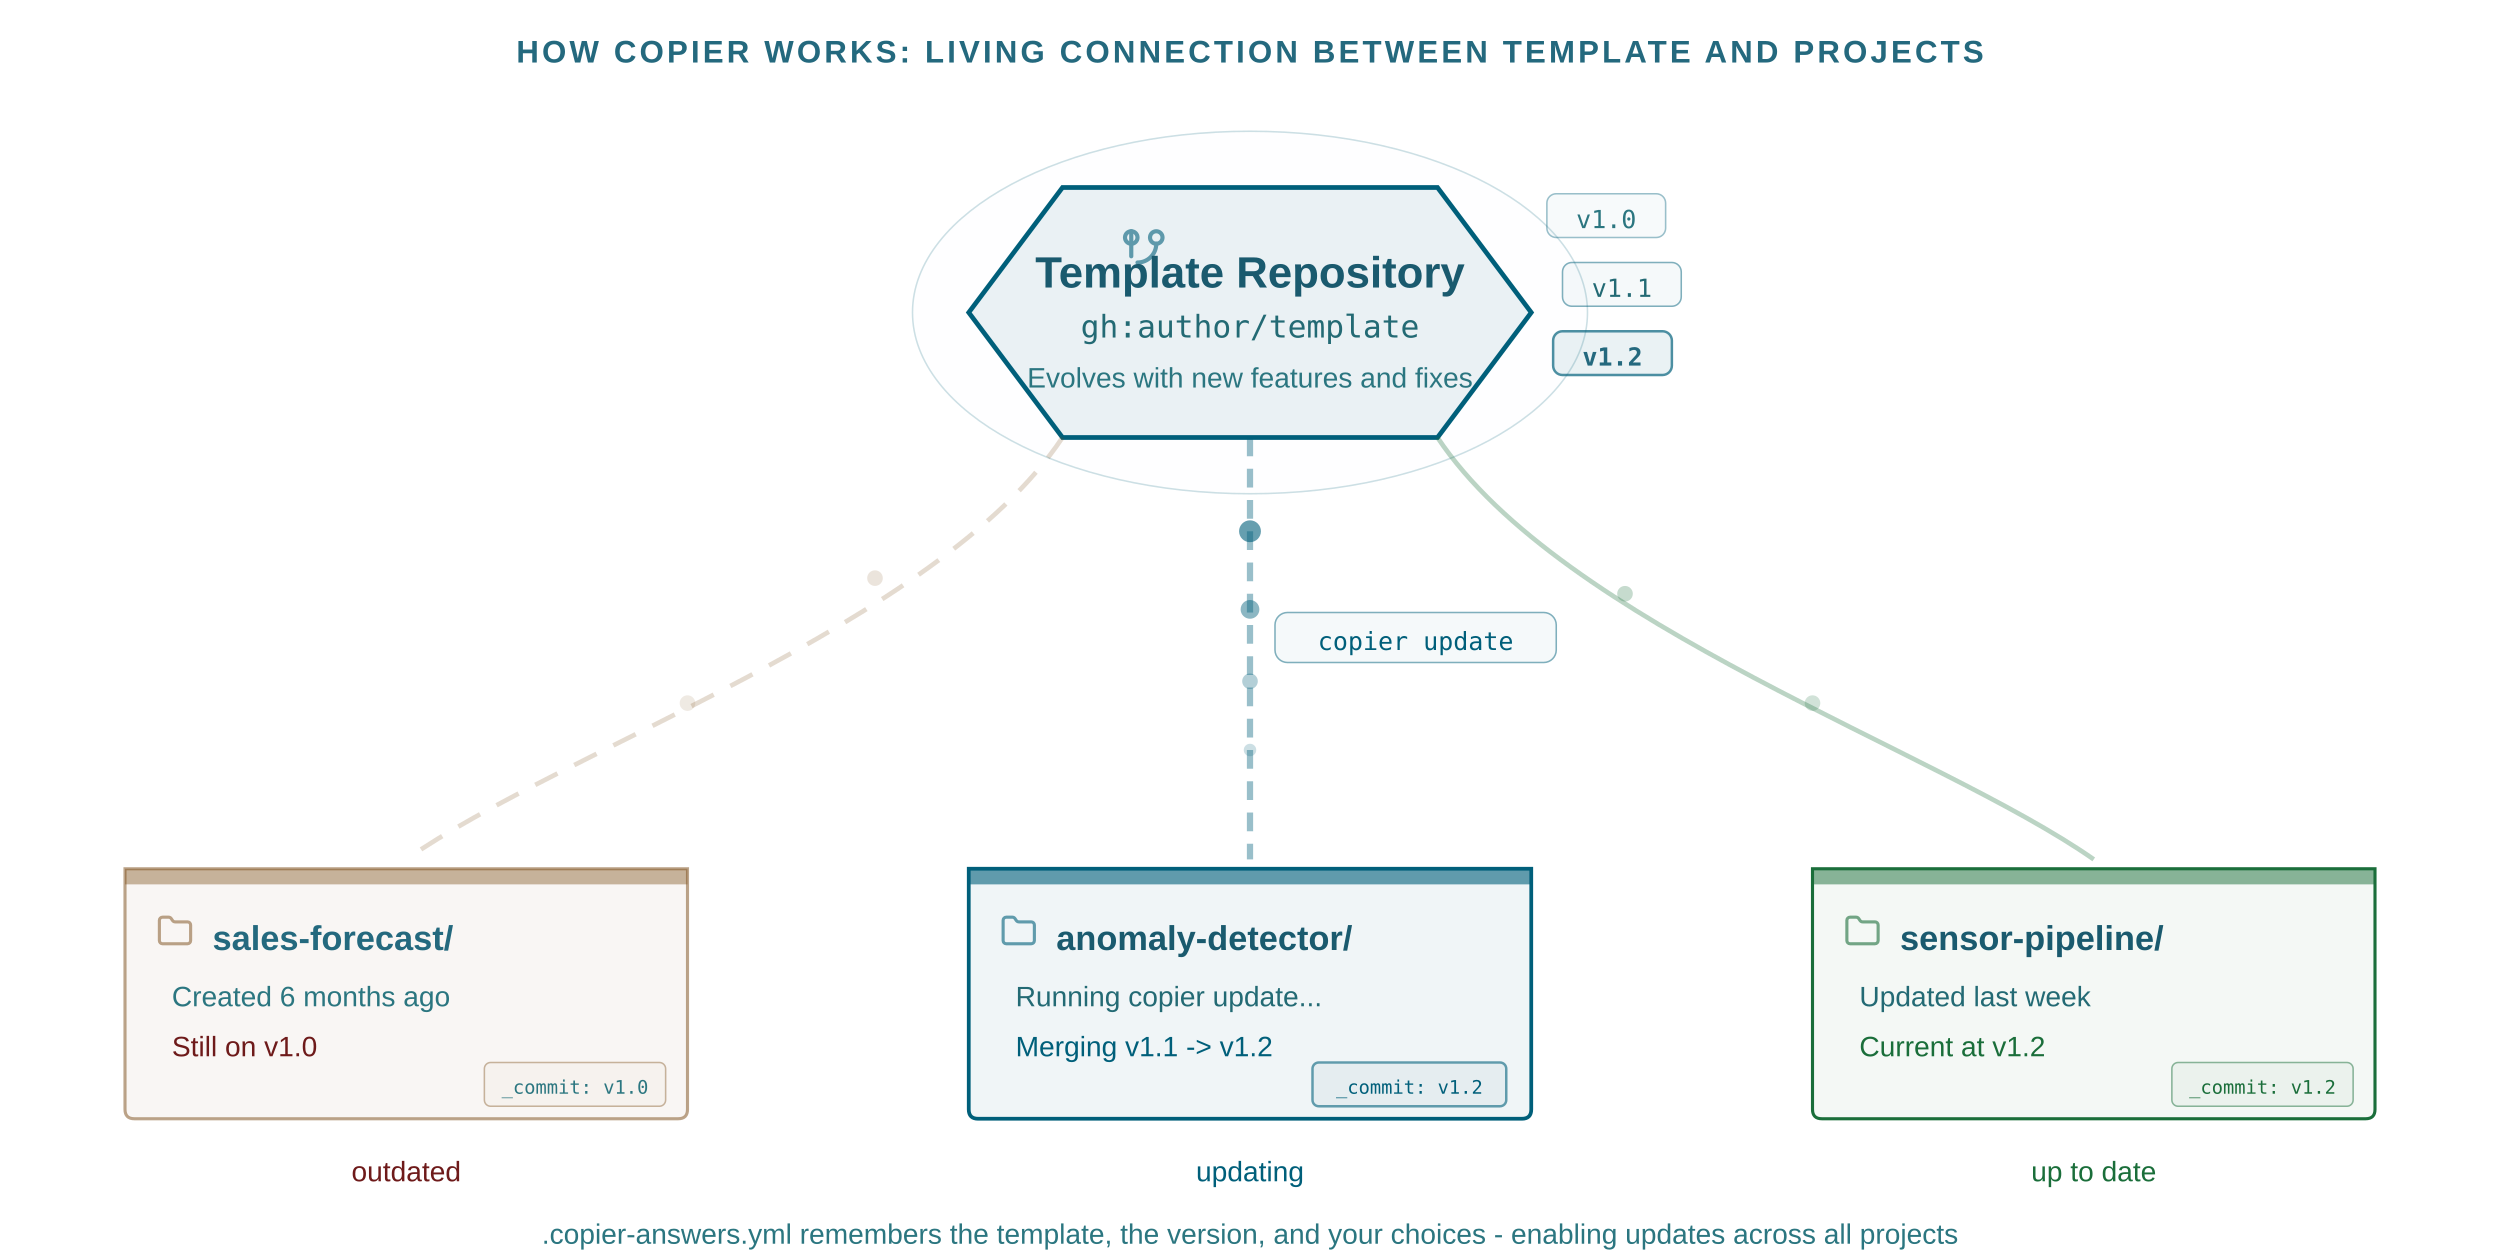
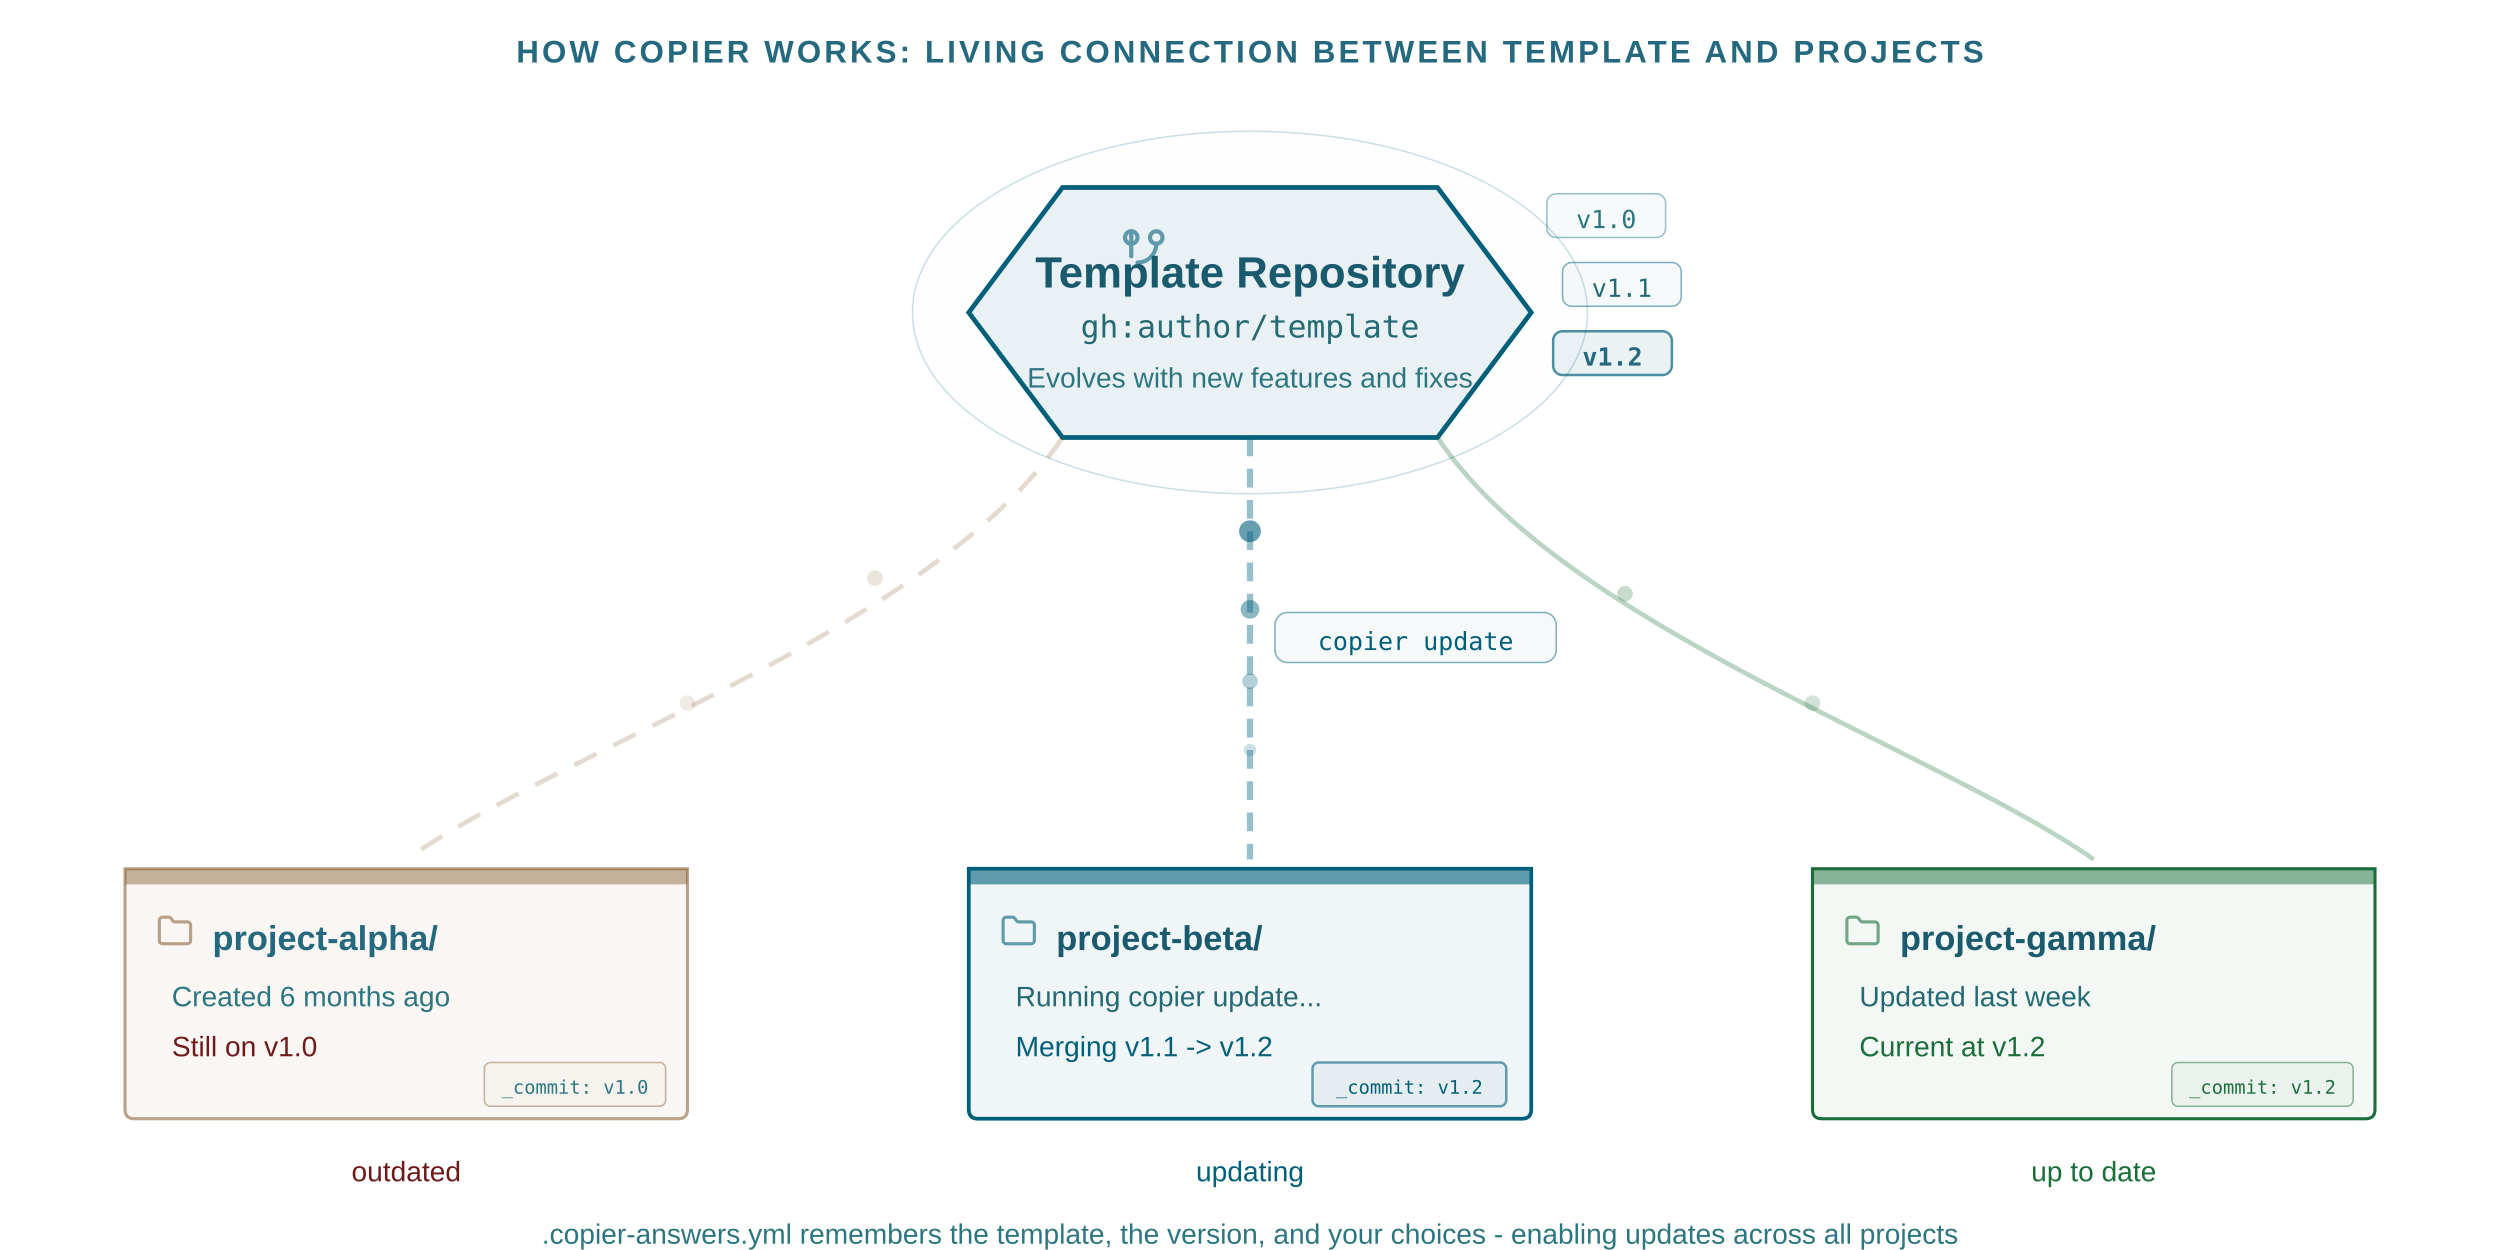
<svg xmlns="http://www.w3.org/2000/svg" viewBox="0 0 800 400">
  <style>
    .fg-1 { fill: #1a5a6e; }
    .fg-2 { fill: #24697e; }
    .fg-3 { fill: #236a74; }
    .fg-4 { fill: #2b7680; }
    .accent-1 { fill: #005f7a; }
    .accent-2 { fill: #7a4a15; }
    .status-yes { fill: #1a6e3a; }
    .status-no { fill: #6e1a1a; }
    @media (prefers-color-scheme: dark) {
      .fg-1 { fill: #b8e4f0; }
      .fg-2 { fill: #8fd4e6; }
      .fg-3 { fill: #5aafc5; }
      .fg-4 { fill: #4099b3; }
      .accent-1 { fill: #5cc8e0; }
      .accent-2 { fill: #d4a04a; }
      .status-yes { fill: #44cc77; }
      .status-no { fill: #e05555; }
    }
  </style>
  <rect width="800" height="400" fill="transparent" />
  <text x="400" y="20" font-family="Segoe UI, Arial, sans-serif" font-size="10" font-weight="600" text-anchor="middle" letter-spacing="1" class="fg-2">HOW COPIER WORKS: LIVING CONNECTION BETWEEN TEMPLATE AND PROJECTS</text>
  <g id="template-source">
    <ellipse cx="400" cy="100" rx="108" ry="58" fill="#005f7a" fill-opacity="0.03" stroke="#005f7a" stroke-width="0.5" opacity="0.2" />
    <polygon points="310,100 340,60 460,60 490,100 460,140 340,140" fill="#005f7a" fill-opacity="0.08" />
    <polygon points="310,100 340,60 460,60 490,100 460,140 340,140" fill="none" stroke="#005f7a" stroke-width="1.5" />
    <g transform="translate(358, 72) scale(0.667)" fill="none" stroke="#005f7a" stroke-width="2" stroke-linecap="round" stroke-linejoin="round" opacity="0.6">
      <line x1="6" y1="3" x2="6" y2="15" />
      <circle cx="18" cy="6" r="3" />
      <circle cx="6" cy="6" r="3" />
      <path d="M18 9a9 9 0 0 1-9 9" />
    </g>
    <text x="400" y="92" font-family="Segoe UI, Arial, sans-serif" font-size="14" font-weight="700" text-anchor="middle" class="fg-1">Template Repository</text>
    <text x="400" y="108" font-family="Consolas, monospace" font-size="10" text-anchor="middle" class="fg-3">gh:author/template</text>
    <text x="400" y="124" font-family="Segoe UI, Arial, sans-serif" font-size="9" text-anchor="middle" class="fg-4">Evolves with new features and fixes</text>
    <g id="version-tags">
      <rect x="495" y="62" width="38" height="14" rx="3" fill="#005f7a" fill-opacity="0.08" stroke="#005f7a" stroke-width="0.5" opacity="0.4" />
      <text x="514" y="73" font-family="Consolas, monospace" font-size="8" text-anchor="middle" class="fg-4">v1.0</text>
      <rect x="500" y="84" width="38" height="14" rx="3" fill="#005f7a" fill-opacity="0.08" stroke="#005f7a" stroke-width="0.5" opacity="0.5" />
      <text x="519" y="95" font-family="Consolas, monospace" font-size="8" text-anchor="middle" class="fg-3">v1.1</text>
      <rect x="497" y="106" width="38" height="14" rx="3" fill="#005f7a" fill-opacity="0.12" stroke="#005f7a" stroke-width="0.8" opacity="0.7" />
      <text x="516" y="117" font-family="Consolas, monospace" font-size="8" font-weight="600" text-anchor="middle" class="fg-2">v1.2</text>
    </g>
  </g>
  <g id="pathways">
    <path d="M340,140 C300,200 180,240 130,275" fill="none" stroke="#7a4a15" stroke-width="1.5" stroke-dasharray="8,6" opacity="0.2" />
    <circle cx="280" cy="185" r="2.5" fill="#7a4a15" opacity="0.15" />
    <circle cx="220" cy="225" r="2.5" fill="#7a4a15" opacity="0.12" />
    <path d="M400,140 C400,200 400,240 400,275" fill="none" stroke="#005f7a" stroke-width="2" stroke-dasharray="6,4" opacity="0.4" />
    <circle cx="400" cy="170" r="3.5" fill="#005f7a" opacity="0.6" />
    <circle cx="400" cy="195" r="3" fill="#005f7a" opacity="0.45" />
    <circle cx="400" cy="218" r="2.5" fill="#005f7a" opacity="0.3" />
    <circle cx="400" cy="240" r="2" fill="#005f7a" opacity="0.2" />
    <rect x="408" y="196" width="90" height="16" rx="4" fill="#005f7a" fill-opacity="0.08" stroke="#005f7a" stroke-width="0.5" opacity="0.5" />
    <text x="453" y="208" font-family="Consolas, monospace" font-size="8" text-anchor="middle" class="accent-1">copier update</text>
    <path d="M460,140 C500,200 620,240 670,275" fill="none" stroke="#1a6e3a" stroke-width="1.5" opacity="0.3" />
    <circle cx="520" cy="190" r="2.5" fill="#1a6e3a" opacity="0.25" />
    <circle cx="580" cy="225" r="2.5" fill="#1a6e3a" opacity="0.2" />
  </g>
  <g id="project-a">
    <path d="M40,278 H220 V355 Q220,358 217,358 H43 Q40,358 40,355 Z" fill="#7a4a15" fill-opacity="0.05" />
    <path d="M40,278 H220 V355 Q220,358 217,358 H43 Q40,358 40,355 Z" fill="none" stroke="#7a4a15" stroke-width="1" opacity="0.5" />
    <rect x="40" y="278" width="180" height="5" fill="#7a4a15" opacity="0.4" />
    <g transform="translate(50, 292) scale(0.5)" fill="none" stroke="#7a4a15" stroke-width="2" stroke-linecap="round" stroke-linejoin="round" opacity="0.5">
      <path d="M20 20a2 2 0 0 0 2-2V8a2 2 0 0 0-2-2h-7.9a2 2 0 0 1-1.69-.9L9.6 3.9A2 2 0 0 0 7.93 3H4a2 2 0 0 0-2 2v13a2 2 0 0 0 2 2Z" />
    </g>
-     <text x="68" y="304" font-family="Segoe UI, Arial, sans-serif" font-size="11" font-weight="600" class="fg-2">sales-forecast/</text>
+     <text x="68" y="304" font-family="Segoe UI, Arial, sans-serif" font-size="11" font-weight="600" class="fg-2">project-alpha/</text>
    <text x="55" y="322" font-family="Segoe UI, Arial, sans-serif" font-size="9" class="fg-4">Created 6 months ago</text>
    <text x="55" y="338" font-family="Segoe UI, Arial, sans-serif" font-size="9" class="status-no">Still on v1.0</text>
    <rect x="155" y="340" width="58" height="14" rx="2" fill="#7a4a15" fill-opacity="0.06" stroke="#7a4a15" stroke-width="0.5" opacity="0.4" />
    <text x="184" y="350" font-family="Consolas, monospace" font-size="6" text-anchor="middle" class="fg-4">_commit: v1.0</text>
    <text x="130" y="378" font-family="Segoe UI, Arial, sans-serif" font-size="9" text-anchor="middle" class="status-no">outdated</text>
  </g>
  <g id="project-b">
    <path d="M310,278 H490 V355 Q490,358 487,358 H313 Q310,358 310,355 Z" fill="#005f7a" fill-opacity="0.06" />
    <path d="M310,278 H490 V355 Q490,358 487,358 H313 Q310,358 310,355 Z" fill="none" stroke="#005f7a" stroke-width="1.2" />
    <rect x="310" y="278" width="180" height="5" fill="#005f7a" opacity="0.6" />
    <g transform="translate(320, 292) scale(0.5)" fill="none" stroke="#005f7a" stroke-width="2" stroke-linecap="round" stroke-linejoin="round" opacity="0.6">
      <path d="M20 20a2 2 0 0 0 2-2V8a2 2 0 0 0-2-2h-7.9a2 2 0 0 1-1.69-.9L9.6 3.9A2 2 0 0 0 7.93 3H4a2 2 0 0 0-2 2v13a2 2 0 0 0 2 2Z" />
    </g>
-     <text x="338" y="304" font-family="Segoe UI, Arial, sans-serif" font-size="11" font-weight="600" class="fg-1">anomaly-detector/</text>
+     <text x="338" y="304" font-family="Segoe UI, Arial, sans-serif" font-size="11" font-weight="600" class="fg-1">project-beta/</text>
    <text x="325" y="322" font-family="Segoe UI, Arial, sans-serif" font-size="9" class="fg-3">Running copier update...</text>
    <text x="325" y="338" font-family="Segoe UI, Arial, sans-serif" font-size="9" class="accent-1">Merging v1.1 -&gt; v1.2</text>
    <rect x="420" y="340" width="62" height="14" rx="2" fill="#005f7a" fill-opacity="0.08" stroke="#005f7a" stroke-width="0.8" opacity="0.6" />
    <text x="451" y="350" font-family="Consolas, monospace" font-size="6" text-anchor="middle" class="accent-1">_commit: v1.2</text>
    <text x="400" y="378" font-family="Segoe UI, Arial, sans-serif" font-size="9" text-anchor="middle" class="accent-1">updating</text>
  </g>
  <g id="project-c">
    <path d="M580,278 H760 V355 Q760,358 757,358 H583 Q580,358 580,355 Z" fill="#1a6e3a" fill-opacity="0.05" />
    <path d="M580,278 H760 V355 Q760,358 757,358 H583 Q580,358 580,355 Z" fill="none" stroke="#1a6e3a" stroke-width="1" />
    <rect x="580" y="278" width="180" height="5" fill="#1a6e3a" opacity="0.5" />
    <g transform="translate(590, 292) scale(0.5)" fill="none" stroke="#1a6e3a" stroke-width="2" stroke-linecap="round" stroke-linejoin="round" opacity="0.6">
      <path d="M20 20a2 2 0 0 0 2-2V8a2 2 0 0 0-2-2h-7.9a2 2 0 0 1-1.69-.9L9.6 3.9A2 2 0 0 0 7.93 3H4a2 2 0 0 0-2 2v13a2 2 0 0 0 2 2Z" />
    </g>
-     <text x="608" y="304" font-family="Segoe UI, Arial, sans-serif" font-size="11" font-weight="600" class="fg-1">sensor-pipeline/</text>
+     <text x="608" y="304" font-family="Segoe UI, Arial, sans-serif" font-size="11" font-weight="600" class="fg-1">project-gamma/</text>
    <text x="595" y="322" font-family="Segoe UI, Arial, sans-serif" font-size="9" class="fg-3">Updated last week</text>
    <text x="595" y="338" font-family="Segoe UI, Arial, sans-serif" font-size="9" class="status-yes">Current at v1.2</text>
    <rect x="695" y="340" width="58" height="14" rx="2" fill="#1a6e3a" fill-opacity="0.08" stroke="#1a6e3a" stroke-width="0.5" opacity="0.5" />
    <text x="724" y="350" font-family="Consolas, monospace" font-size="6" text-anchor="middle" class="status-yes">_commit: v1.2</text>
    <text x="670" y="378" font-family="Segoe UI, Arial, sans-serif" font-size="9" text-anchor="middle" class="status-yes">up to date</text>
  </g>
  <g id="legend">
    <text x="400" y="398" font-family="Segoe UI, Arial, sans-serif" font-size="9" text-anchor="middle" class="fg-4">.copier-answers.yml remembers the template, the version, and your choices - enabling updates across all projects</text>
  </g>
</svg>
